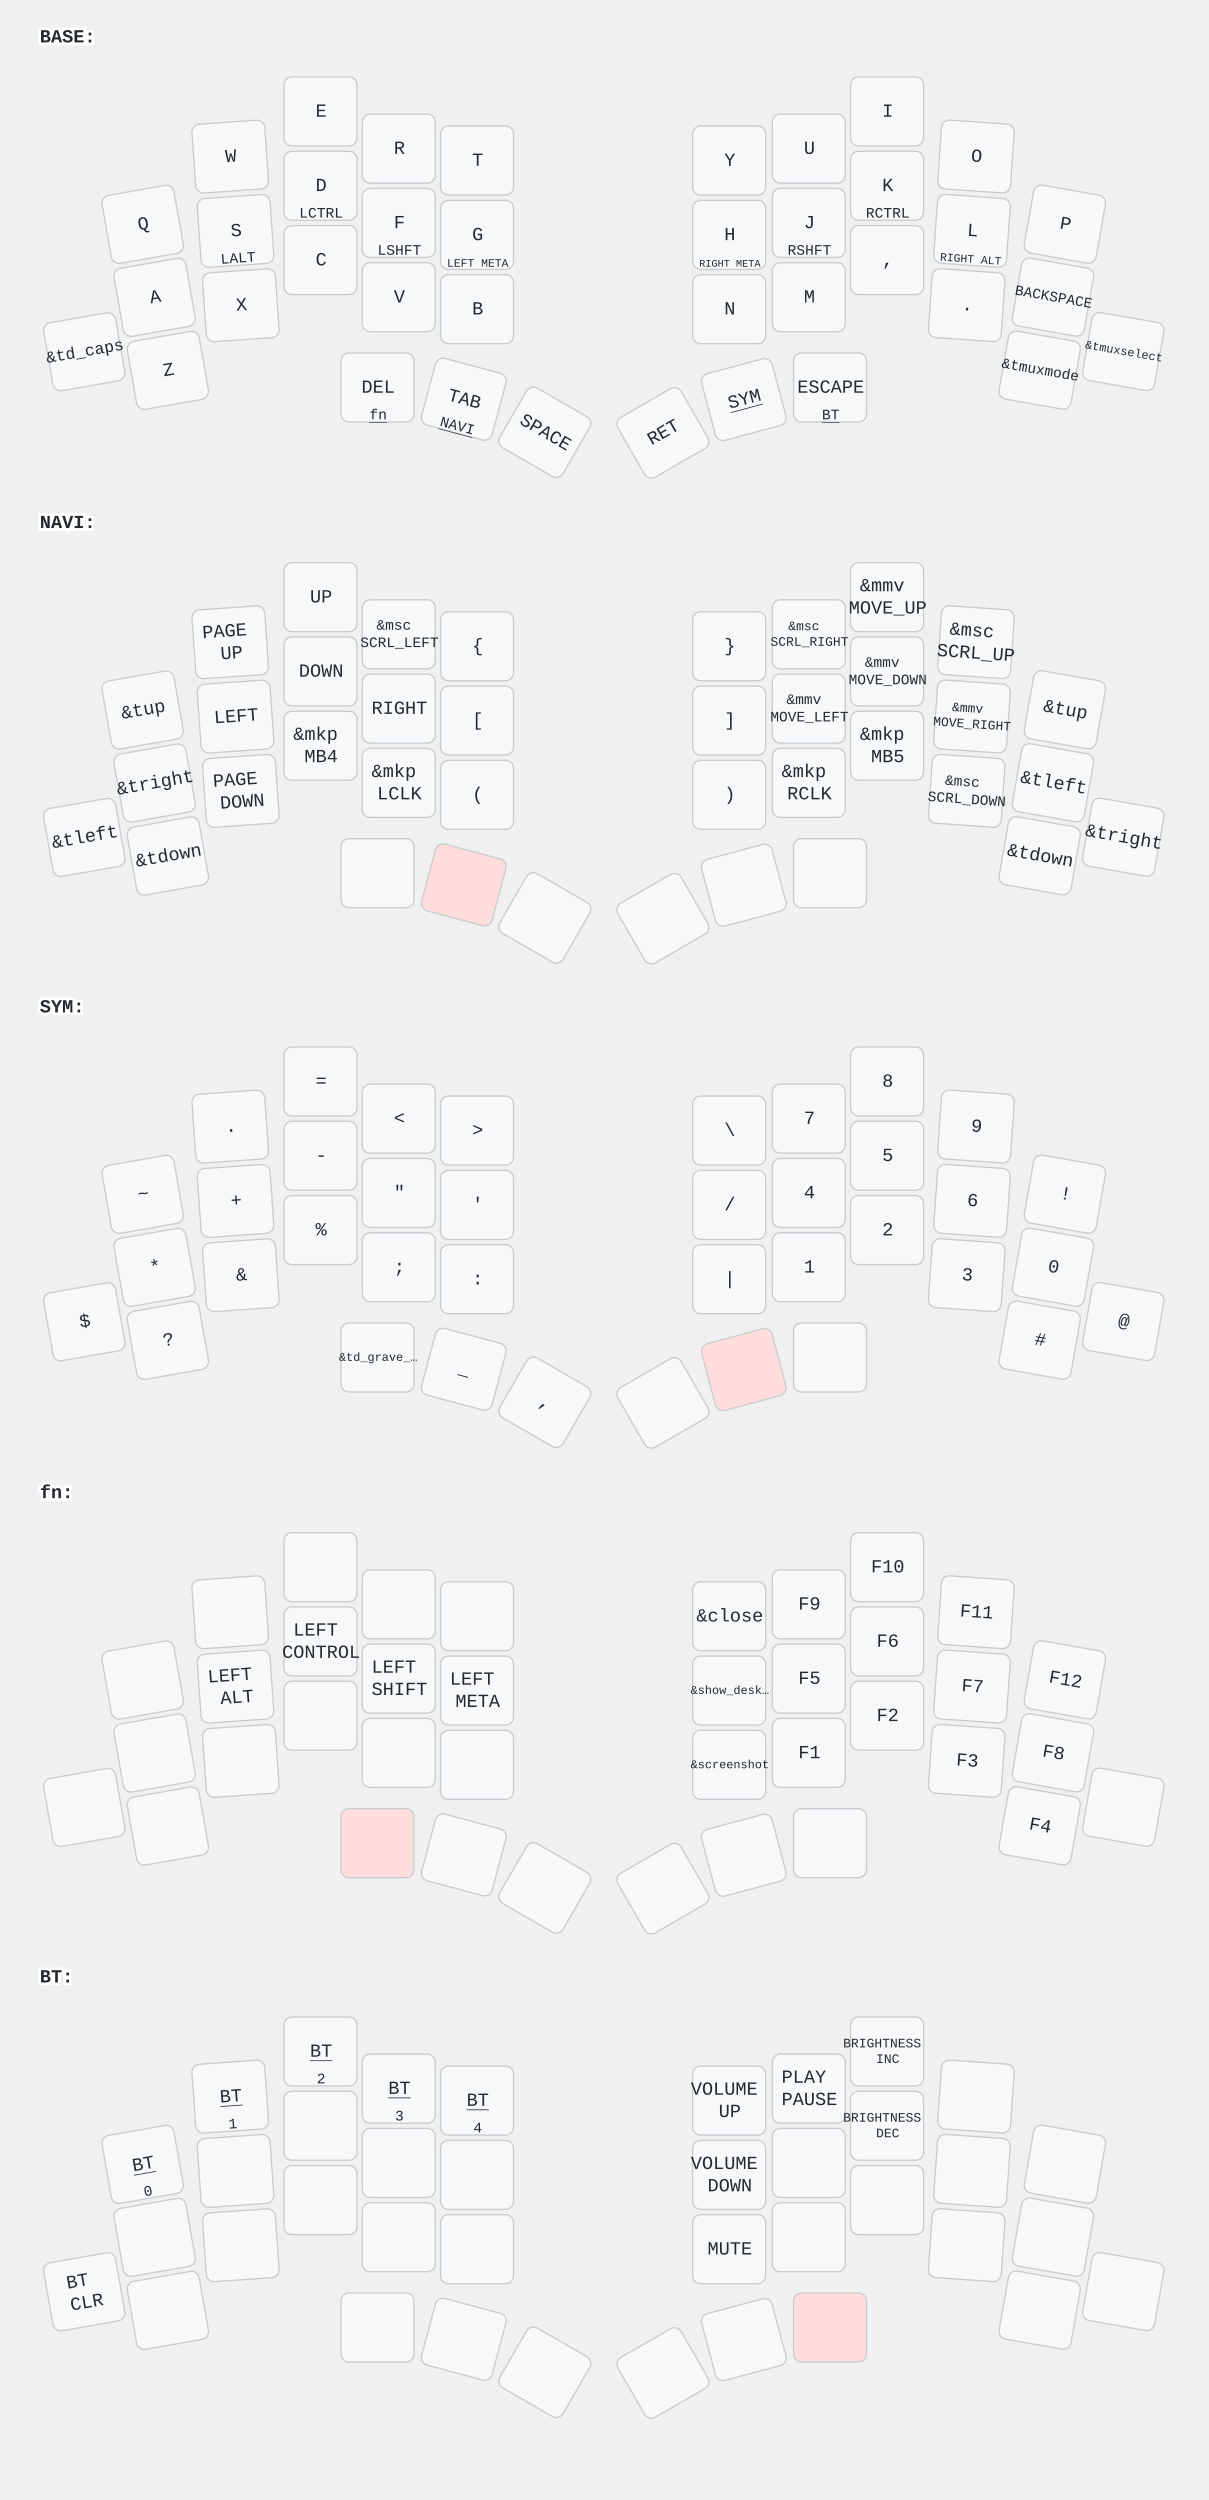
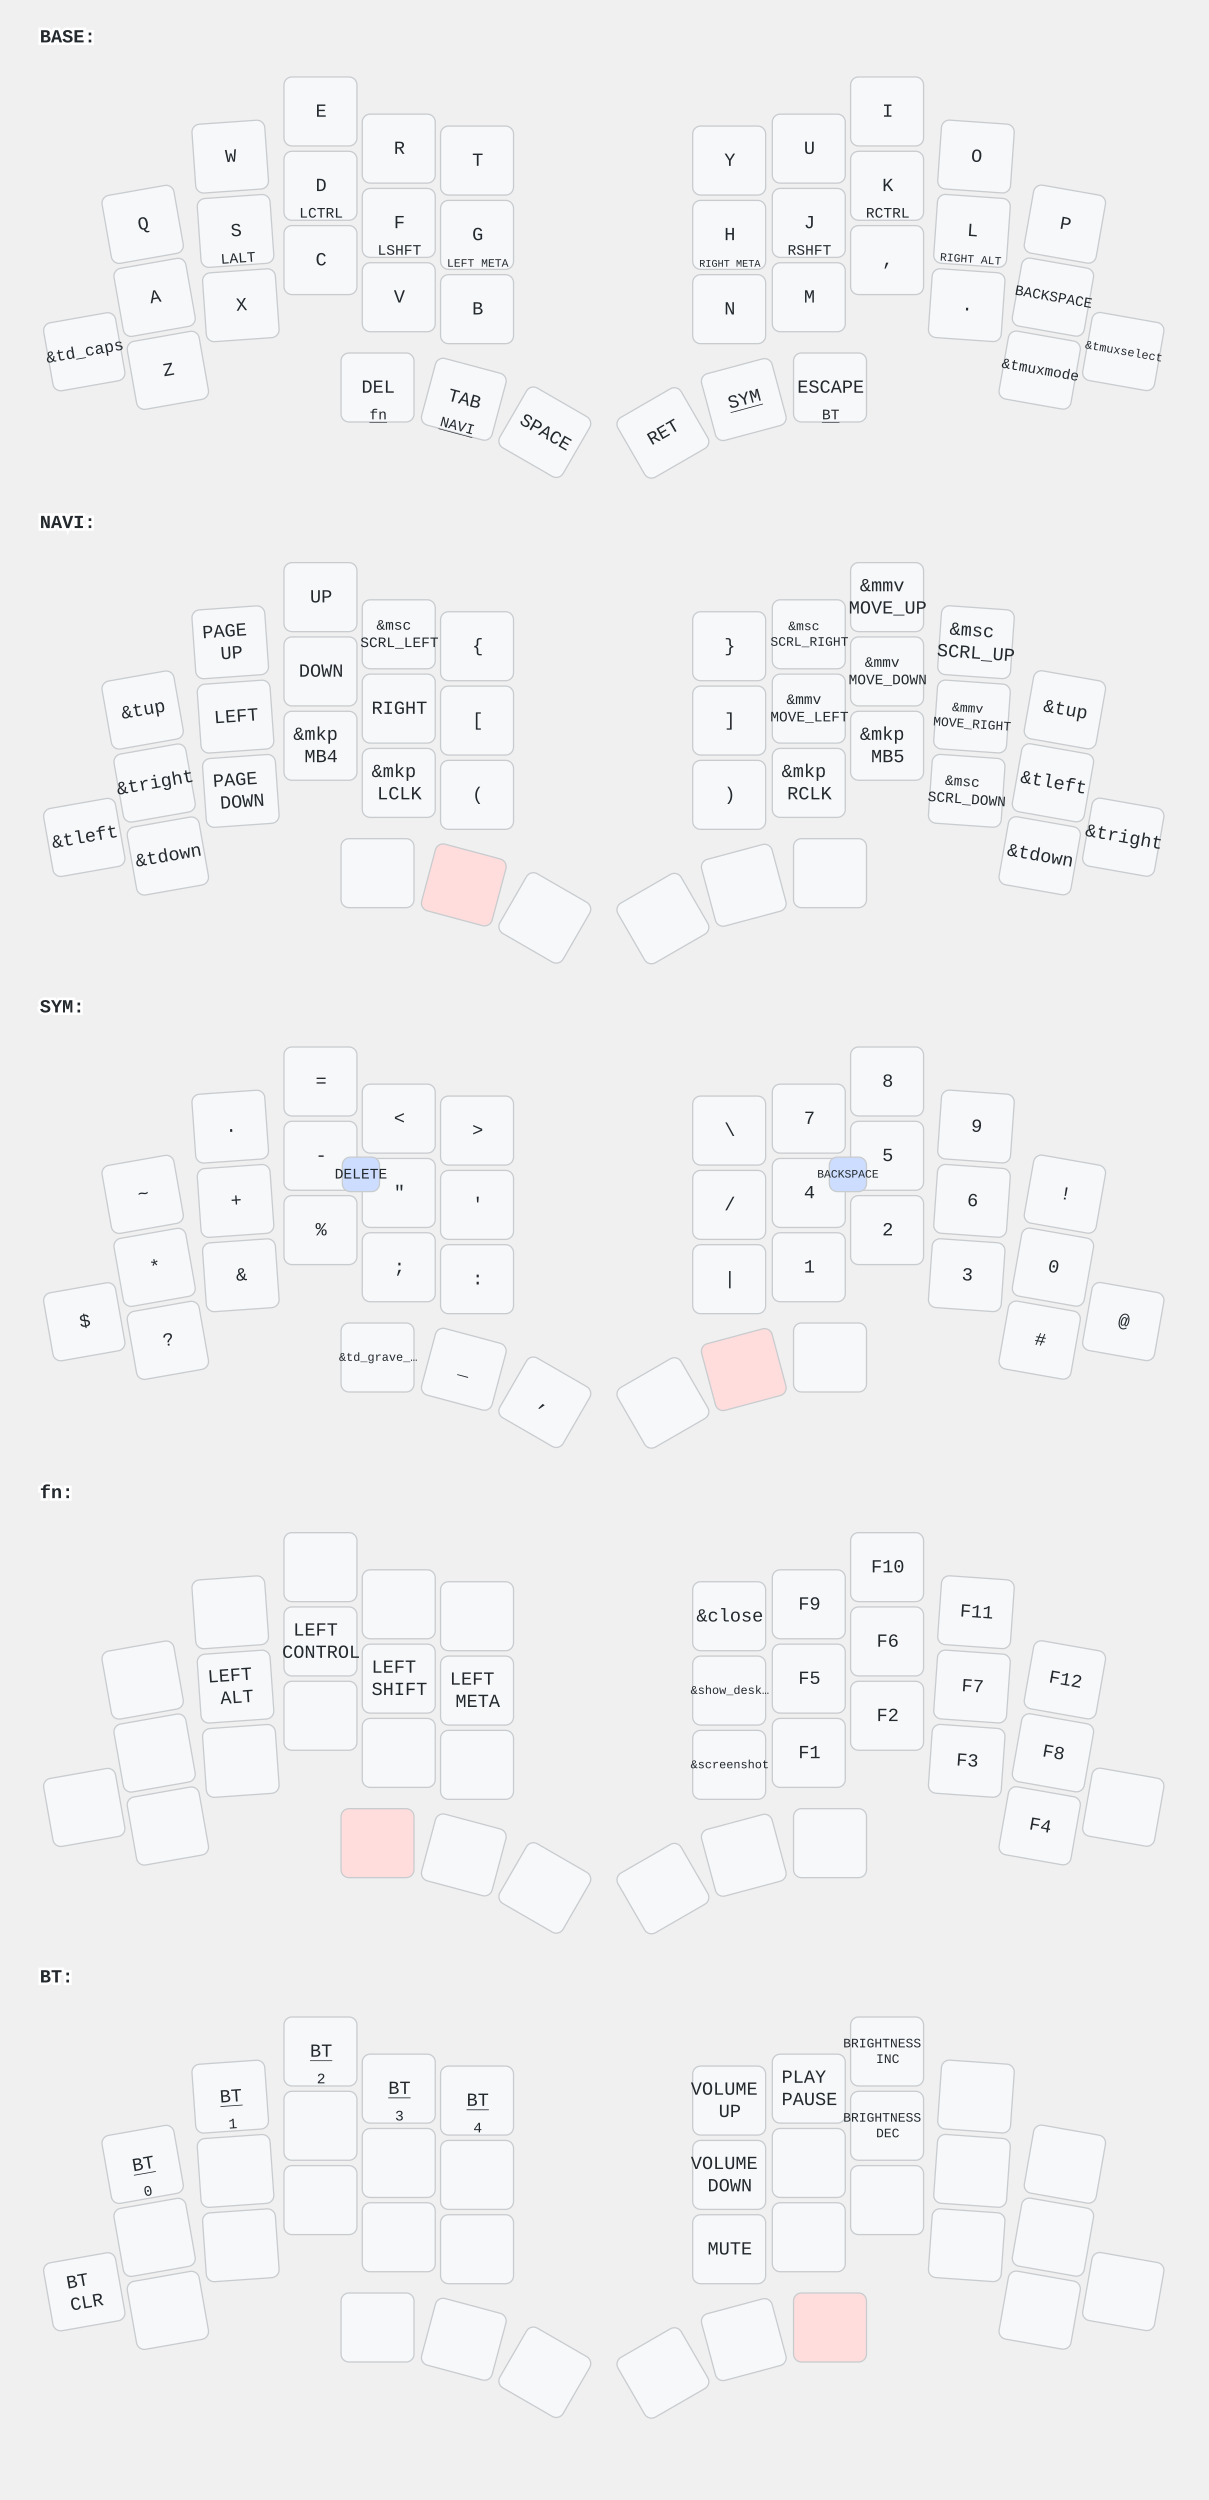
<svg xmlns="http://www.w3.org/2000/svg" width="911" height="1884" viewBox="0 0 911 1884" class="keymap">
  <style>/* inherit to force styles through use tags */
svg path {
    fill: inherit;
}

/* font and background color specifications */
svg.keymap {
    font-family: SFMono-Regular,Consolas,Liberation Mono,Menlo,monospace;
    font-size: 14px;
    font-kerning: normal;
    text-rendering: optimizeLegibility;
    fill: #24292e;
}

/* default key styling */
rect.key {
    fill: #f6f8fa;
}

rect.key, rect.combo {
    stroke: #c9cccf;
    stroke-width: 1;
}

/* default key side styling, only used is draw_key_sides is set */
rect.side {
    filter: brightness(90%);
}

/* color accent for combo boxes */
rect.combo, rect.combo-separate {
    fill: #cdf;
}

/* color accent for held keys */
rect.held, rect.combo.held {
    fill: #fdd;
}

/* color accent for ghost (optional) keys */
rect.ghost, rect.combo.ghost {
    stroke-dasharray: 4, 4;
    stroke-width: 2;
}

text {
    text-anchor: middle;
    dominant-baseline: middle;
}

/* styling for layer labels */
text.label {
    font-weight: bold;
    text-anchor: start;
    stroke: white;
    stroke-width: 4;
    paint-order: stroke;
}

/* styling for optional footer */
text.footer {
    text-anchor: end;
    dominant-baseline: auto;
    stroke: white;
    stroke-width: 4;
    paint-order: stroke;
}

/* styling for combo tap, and key non-tap label text */
text.combo, text.hold, text.shifted, text.left, text.right, text.tl, text.tr, text.bl, text.br {
    font-size: 11px;
}

text.hold, text.bl, text.br {
    text-anchor: middle;
    dominant-baseline: auto;
}

text.shifted, text.tl, text.tr {
    text-anchor: middle;
    dominant-baseline: hanging;
}

text.left, text.tl, text.bl {
    text-anchor: start;
}

text.right, text.tr, text.br {
    text-anchor: end;
}

text.layer-activator {
    text-decoration: underline;
}

/* styling for hold/shifted label text in combo box */
text.combo.hold, text.combo.shifted, text.combo.left, text.combo.right {
    font-size: 8px;
}

/* lighter symbol for transparent keys */
text.trans {
    fill: #7b7e81;
}

/* styling for combo dendrons */
path.combo {
    stroke-width: 1;
    stroke: gray;
    fill: none;
}

/* Start Tabler Icons Cleanup */
/* cannot use height/width with glyphs */
.icon-tabler &gt; path {
    fill: inherit;
    stroke: inherit;
    stroke-width: 2;
}
/* hide tabler's default box */
.icon-tabler &gt; path[stroke="none"][fill="none"] {
    visibility: hidden;
}
/* End Tabler Icons Cleanup */
</style>
  <g transform="translate(30, 0)" class="layer-BASE">
    <text x="0" y="28" class="label" id="BASE">BASE:</text>
    <g transform="translate(0, 56)">
      <g transform="translate(78, 113) rotate(-10.0)" class="key keypos-0">
        <rect rx="6" ry="6" x="-28" y="-26" width="55" height="52" class="key" />
        <text x="0" y="0" class="key tap">Q</text>
      </g>
      <g transform="translate(144, 62) rotate(-4.0)" class="key keypos-1">
        <rect rx="6" ry="6" x="-28" y="-26" width="55" height="52" class="key" />
        <text x="0" y="0" class="key tap">W</text>
      </g>
      <g transform="translate(212, 28)" class="key keypos-2">
        <rect rx="6" ry="6" x="-28" y="-26" width="55" height="52" class="key" />
        <text x="0" y="0" class="key tap">E</text>
      </g>
      <g transform="translate(271, 56)" class="key keypos-3">
        <rect rx="6" ry="6" x="-28" y="-26" width="55" height="52" class="key" />
        <text x="0" y="0" class="key tap">R</text>
      </g>
      <g transform="translate(330, 65)" class="key keypos-4">
        <rect rx="6" ry="6" x="-28" y="-26" width="55" height="52" class="key" />
        <text x="0" y="0" class="key tap">T</text>
      </g>
      <g transform="translate(520, 65)" class="key keypos-5">
        <rect rx="6" ry="6" x="-28" y="-26" width="55" height="52" class="key" />
        <text x="0" y="0" class="key tap">Y</text>
      </g>
      <g transform="translate(580, 56)" class="key keypos-6">
        <rect rx="6" ry="6" x="-28" y="-26" width="55" height="52" class="key" />
        <text x="0" y="0" class="key tap">U</text>
      </g>
      <g transform="translate(639, 28)" class="key keypos-7">
        <rect rx="6" ry="6" x="-28" y="-26" width="55" height="52" class="key" />
        <text x="0" y="0" class="key tap">I</text>
      </g>
      <g transform="translate(706, 62) rotate(4.0)" class="key keypos-8">
        <rect rx="6" ry="6" x="-28" y="-26" width="55" height="52" class="key" />
        <text x="0" y="0" class="key tap">O</text>
      </g>
      <g transform="translate(773, 113) rotate(10.0)" class="key keypos-9">
        <rect rx="6" ry="6" x="-28" y="-26" width="55" height="52" class="key" />
        <text x="0" y="0" class="key tap">P</text>
      </g>
      <g transform="translate(87, 168) rotate(-10.0)" class="key keypos-10">
        <rect rx="6" ry="6" x="-28" y="-26" width="55" height="52" class="key" />
        <text x="0" y="0" class="key tap">A</text>
      </g>
      <g transform="translate(148, 118) rotate(-4.0)" class="key keypos-11">
        <rect rx="6" ry="6" x="-28" y="-26" width="55" height="52" class="key" />
        <text x="0" y="0" class="key tap">S</text>
        <text x="0" y="24" class="key hold">LALT</text>
      </g>
      <g transform="translate(212, 84)" class="key keypos-12">
        <rect rx="6" ry="6" x="-28" y="-26" width="55" height="52" class="key" />
        <text x="0" y="0" class="key tap">D</text>
        <text x="0" y="24" class="key hold">LCTRL</text>
      </g>
      <g transform="translate(271, 112)" class="key keypos-13">
        <rect rx="6" ry="6" x="-28" y="-26" width="55" height="52" class="key" />
        <text x="0" y="0" class="key tap">F</text>
        <text x="0" y="24" class="key hold">LSHFT</text>
      </g>
      <g transform="translate(330, 121)" class="key keypos-14">
        <rect rx="6" ry="6" x="-28" y="-26" width="55" height="52" class="key" />
        <text x="0" y="0" class="key tap">G</text>
        <text x="0" y="24" class="key hold">
          <tspan style="font-size: 78%">LEFT META</tspan>
        </text>
      </g>
      <g transform="translate(520, 121)" class="key keypos-15">
        <rect rx="6" ry="6" x="-28" y="-26" width="55" height="52" class="key" />
        <text x="0" y="0" class="key tap">H</text>
        <text x="0" y="24" class="key hold">
          <tspan style="font-size: 70%">RIGHT META</tspan>
        </text>
      </g>
      <g transform="translate(580, 112)" class="key keypos-16">
        <rect rx="6" ry="6" x="-28" y="-26" width="55" height="52" class="key" />
        <text x="0" y="0" class="key tap">J</text>
        <text x="0" y="24" class="key hold">RSHFT</text>
      </g>
      <g transform="translate(639, 84)" class="key keypos-17">
        <rect rx="6" ry="6" x="-28" y="-26" width="55" height="52" class="key" />
        <text x="0" y="0" class="key tap">K</text>
        <text x="0" y="24" class="key hold">RCTRL</text>
      </g>
      <g transform="translate(703, 118) rotate(4.0)" class="key keypos-18">
        <rect rx="6" ry="6" x="-28" y="-26" width="55" height="52" class="key" />
        <text x="0" y="0" class="key tap">L</text>
        <text x="0" y="24" class="key hold">
          <tspan style="font-size: 78%">RIGHT ALT</tspan>
        </text>
      </g>
      <g transform="translate(764, 168) rotate(10.0)" class="key keypos-19">
        <rect rx="6" ry="6" x="-28" y="-26" width="55" height="52" class="key" />
        <text x="0" y="0" class="key tap">
          <tspan style="font-size: 78%">BACKSPACE</tspan>
        </text>
      </g>
      <g transform="translate(34, 209) rotate(-10.0)" class="key keypos-20">
        <rect rx="6" ry="6" x="-28" y="-26" width="55" height="52" class="key" />
        <text x="0" y="0" class="key tap">
          <tspan style="font-size: 88%">&amp;td_caps</tspan>
        </text>
      </g>
      <g transform="translate(97, 223) rotate(-10.0)" class="key keypos-21">
        <rect rx="6" ry="6" x="-28" y="-26" width="55" height="52" class="key" />
        <text x="0" y="0" class="key tap">Z</text>
      </g>
      <g transform="translate(152, 174) rotate(-4.0)" class="key keypos-22">
        <rect rx="6" ry="6" x="-28" y="-26" width="55" height="52" class="key" />
        <text x="0" y="0" class="key tap">X</text>
      </g>
      <g transform="translate(212, 140)" class="key keypos-23">
        <rect rx="6" ry="6" x="-28" y="-26" width="55" height="52" class="key" />
        <text x="0" y="0" class="key tap">C</text>
      </g>
      <g transform="translate(271, 168)" class="key keypos-24">
        <rect rx="6" ry="6" x="-28" y="-26" width="55" height="52" class="key" />
        <text x="0" y="0" class="key tap">V</text>
      </g>
      <g transform="translate(330, 177)" class="key keypos-25">
        <rect rx="6" ry="6" x="-28" y="-26" width="55" height="52" class="key" />
        <text x="0" y="0" class="key tap">B</text>
      </g>
      <g transform="translate(520, 177)" class="key keypos-26">
        <rect rx="6" ry="6" x="-28" y="-26" width="55" height="52" class="key" />
        <text x="0" y="0" class="key tap">N</text>
      </g>
      <g transform="translate(580, 168)" class="key keypos-27">
        <rect rx="6" ry="6" x="-28" y="-26" width="55" height="52" class="key" />
        <text x="0" y="0" class="key tap">M</text>
      </g>
      <g transform="translate(639, 140)" class="key keypos-28">
        <rect rx="6" ry="6" x="-28" y="-26" width="55" height="52" class="key" />
        <text x="0" y="0" class="key tap">,</text>
      </g>
      <g transform="translate(699, 174) rotate(4.0)" class="key keypos-29">
        <rect rx="6" ry="6" x="-28" y="-26" width="55" height="52" class="key" />
        <text x="0" y="0" class="key tap">.</text>
      </g>
      <g transform="translate(754, 223) rotate(10.0)" class="key keypos-30">
        <rect rx="6" ry="6" x="-28" y="-26" width="55" height="52" class="key" />
        <text x="0" y="0" class="key tap">
          <tspan style="font-size: 78%">&amp;tmuxmode</tspan>
        </text>
      </g>
      <g transform="translate(817, 209) rotate(10.0)" class="key keypos-31">
        <rect rx="6" ry="6" x="-28" y="-26" width="55" height="52" class="key" />
        <text x="0" y="0" class="key tap">
          <tspan style="font-size: 64%">&amp;tmuxselect</tspan>
        </text>
      </g>
      <g transform="translate(255, 236)" class="key keypos-32">
        <rect rx="6" ry="6" x="-28" y="-26" width="55" height="52" class="key" />
        <text x="0" y="0" class="key tap">DEL</text>
        <a href="#fn">
          <text x="0" y="24" class="key hold layer-activator">fn</text>
        </a>
      </g>
      <g transform="translate(320, 245) rotate(15.0)" class="key keypos-33">
        <rect rx="6" ry="6" x="-28" y="-26" width="55" height="52" class="key" />
        <text x="0" y="0" class="key tap">TAB</text>
        <a href="#NAVI">
          <text x="0" y="24" class="key hold layer-activator">NAVI</text>
        </a>
      </g>
      <g transform="translate(381, 270) rotate(30.0)" class="key keypos-34">
        <rect rx="6" ry="6" x="-28" y="-26" width="55" height="52" class="key" />
        <text x="0" y="0" class="key tap">SPACE</text>
      </g>
      <g transform="translate(470, 270) rotate(-30.0)" class="key keypos-35">
        <rect rx="6" ry="6" x="-28" y="-26" width="55" height="52" class="key" />
        <text x="0" y="0" class="key tap">RET</text>
      </g>
      <g transform="translate(531, 245) rotate(-15.0)" class="key keypos-36">
        <rect rx="6" ry="6" x="-28" y="-26" width="55" height="52" class="key" />
        <a href="#SYM">
          <text x="0" y="0" class="key tap layer-activator">SYM</text>
        </a>
      </g>
      <g transform="translate(596, 236)" class="key keypos-37">
        <rect rx="6" ry="6" x="-28" y="-26" width="55" height="52" class="key" />
        <text x="0" y="0" class="key tap">ESCAPE</text>
        <a href="#BT">
          <text x="0" y="24" class="key hold layer-activator">BT</text>
        </a>
      </g>
    </g>
  </g>
  <g transform="translate(30, 366)" class="layer-NAVI">
    <text x="0" y="28" class="label" id="NAVI">NAVI:</text>
    <g transform="translate(0, 56)">
      <g transform="translate(78, 113) rotate(-10.0)" class="key keypos-0">
        <rect rx="6" ry="6" x="-28" y="-26" width="55" height="52" class="key" />
        <text x="0" y="0" class="key tap">&amp;tup</text>
      </g>
      <g transform="translate(144, 62) rotate(-4.0)" class="key keypos-1">
        <rect rx="6" ry="6" x="-28" y="-26" width="55" height="52" class="key" />
        <text x="0" y="0" class="key tap">
          <tspan x="0" dy="-0.6em">PAGE</tspan>
          <tspan x="0" dy="1.2em">UP</tspan>
        </text>
      </g>
      <g transform="translate(212, 28)" class="key keypos-2">
        <rect rx="6" ry="6" x="-28" y="-26" width="55" height="52" class="key" />
        <text x="0" y="0" class="key tap">UP</text>
      </g>
      <g transform="translate(271, 56)" class="key keypos-3">
        <rect rx="6" ry="6" x="-28" y="-26" width="55" height="52" class="key" />
        <text x="0" y="0" class="key tap">
          <tspan x="0" dy="-0.6em" style="font-size: 78%">&amp;msc</tspan>
          <tspan x="0" dy="1.2em" style="font-size: 78%">SCRL_LEFT</tspan>
        </text>
      </g>
      <g transform="translate(330, 65)" class="key keypos-4">
        <rect rx="6" ry="6" x="-28" y="-26" width="55" height="52" class="key" />
        <text x="0" y="0" class="key tap">{</text>
      </g>
      <g transform="translate(520, 65)" class="key keypos-5">
        <rect rx="6" ry="6" x="-28" y="-26" width="55" height="52" class="key" />
        <text x="0" y="0" class="key tap">}</text>
      </g>
      <g transform="translate(580, 56)" class="key keypos-6">
        <rect rx="6" ry="6" x="-28" y="-26" width="55" height="52" class="key" />
        <text x="0" y="0" class="key tap">
          <tspan x="0" dy="-0.6em" style="font-size: 70%">&amp;msc</tspan>
          <tspan x="0" dy="1.2em" style="font-size: 70%">SCRL_RIGHT</tspan>
        </text>
      </g>
      <g transform="translate(639, 28)" class="key keypos-7">
        <rect rx="6" ry="6" x="-28" y="-26" width="55" height="52" class="key" />
        <text x="0" y="0" class="key tap">
          <tspan x="0" dy="-0.6em">&amp;mmv</tspan>
          <tspan x="0" dy="1.2em">MOVE_UP</tspan>
        </text>
      </g>
      <g transform="translate(706, 62) rotate(4.0)" class="key keypos-8">
        <rect rx="6" ry="6" x="-28" y="-26" width="55" height="52" class="key" />
        <text x="0" y="0" class="key tap">
          <tspan x="0" dy="-0.6em">&amp;msc</tspan>
          <tspan x="0" dy="1.2em">SCRL_UP</tspan>
        </text>
      </g>
      <g transform="translate(773, 113) rotate(10.0)" class="key keypos-9">
        <rect rx="6" ry="6" x="-28" y="-26" width="55" height="52" class="key" />
        <text x="0" y="0" class="key tap">&amp;tup</text>
      </g>
      <g transform="translate(87, 168) rotate(-10.0)" class="key keypos-10">
        <rect rx="6" ry="6" x="-28" y="-26" width="55" height="52" class="key" />
        <text x="0" y="0" class="key tap">&amp;tright</text>
      </g>
      <g transform="translate(148, 118) rotate(-4.0)" class="key keypos-11">
        <rect rx="6" ry="6" x="-28" y="-26" width="55" height="52" class="key" />
        <text x="0" y="0" class="key tap">LEFT</text>
      </g>
      <g transform="translate(212, 84)" class="key keypos-12">
        <rect rx="6" ry="6" x="-28" y="-26" width="55" height="52" class="key" />
        <text x="0" y="0" class="key tap">DOWN</text>
      </g>
      <g transform="translate(271, 112)" class="key keypos-13">
        <rect rx="6" ry="6" x="-28" y="-26" width="55" height="52" class="key" />
        <text x="0" y="0" class="key tap">RIGHT</text>
      </g>
      <g transform="translate(330, 121)" class="key keypos-14">
        <rect rx="6" ry="6" x="-28" y="-26" width="55" height="52" class="key" />
        <text x="0" y="0" class="key tap">[</text>
      </g>
      <g transform="translate(520, 121)" class="key keypos-15">
        <rect rx="6" ry="6" x="-28" y="-26" width="55" height="52" class="key" />
        <text x="0" y="0" class="key tap">]</text>
      </g>
      <g transform="translate(580, 112)" class="key keypos-16">
        <rect rx="6" ry="6" x="-28" y="-26" width="55" height="52" class="key" />
        <text x="0" y="0" class="key tap">
          <tspan x="0" dy="-0.6em" style="font-size: 78%">&amp;mmv</tspan>
          <tspan x="0" dy="1.2em" style="font-size: 78%">MOVE_LEFT</tspan>
        </text>
      </g>
      <g transform="translate(639, 84)" class="key keypos-17">
        <rect rx="6" ry="6" x="-28" y="-26" width="55" height="52" class="key" />
        <text x="0" y="0" class="key tap">
          <tspan x="0" dy="-0.6em" style="font-size: 78%">&amp;mmv</tspan>
          <tspan x="0" dy="1.2em" style="font-size: 78%">MOVE_DOWN</tspan>
        </text>
      </g>
      <g transform="translate(703, 118) rotate(4.0)" class="key keypos-18">
        <rect rx="6" ry="6" x="-28" y="-26" width="55" height="52" class="key" />
        <text x="0" y="0" class="key tap">
          <tspan x="0" dy="-0.6em" style="font-size: 70%">&amp;mmv</tspan>
          <tspan x="0" dy="1.2em" style="font-size: 70%">MOVE_RIGHT</tspan>
        </text>
      </g>
      <g transform="translate(764, 168) rotate(10.0)" class="key keypos-19">
        <rect rx="6" ry="6" x="-28" y="-26" width="55" height="52" class="key" />
        <text x="0" y="0" class="key tap">&amp;tleft</text>
      </g>
      <g transform="translate(34, 209) rotate(-10.0)" class="key keypos-20">
        <rect rx="6" ry="6" x="-28" y="-26" width="55" height="52" class="key" />
        <text x="0" y="0" class="key tap">&amp;tleft</text>
      </g>
      <g transform="translate(97, 223) rotate(-10.0)" class="key keypos-21">
        <rect rx="6" ry="6" x="-28" y="-26" width="55" height="52" class="key" />
        <text x="0" y="0" class="key tap">&amp;tdown</text>
      </g>
      <g transform="translate(152, 174) rotate(-4.0)" class="key keypos-22">
        <rect rx="6" ry="6" x="-28" y="-26" width="55" height="52" class="key" />
        <text x="0" y="0" class="key tap">
          <tspan x="0" dy="-0.6em">PAGE</tspan>
          <tspan x="0" dy="1.2em">DOWN</tspan>
        </text>
      </g>
      <g transform="translate(212, 140)" class="key keypos-23">
        <rect rx="6" ry="6" x="-28" y="-26" width="55" height="52" class="key" />
        <text x="0" y="0" class="key tap">
          <tspan x="0" dy="-0.6em">&amp;mkp</tspan>
          <tspan x="0" dy="1.2em">MB4</tspan>
        </text>
      </g>
      <g transform="translate(271, 168)" class="key keypos-24">
        <rect rx="6" ry="6" x="-28" y="-26" width="55" height="52" class="key" />
        <text x="0" y="0" class="key tap">
          <tspan x="0" dy="-0.6em">&amp;mkp</tspan>
          <tspan x="0" dy="1.2em">LCLK</tspan>
        </text>
      </g>
      <g transform="translate(330, 177)" class="key keypos-25">
        <rect rx="6" ry="6" x="-28" y="-26" width="55" height="52" class="key" />
        <text x="0" y="0" class="key tap">(</text>
      </g>
      <g transform="translate(520, 177)" class="key keypos-26">
        <rect rx="6" ry="6" x="-28" y="-26" width="55" height="52" class="key" />
        <text x="0" y="0" class="key tap">)</text>
      </g>
      <g transform="translate(580, 168)" class="key keypos-27">
        <rect rx="6" ry="6" x="-28" y="-26" width="55" height="52" class="key" />
        <text x="0" y="0" class="key tap">
          <tspan x="0" dy="-0.6em">&amp;mkp</tspan>
          <tspan x="0" dy="1.2em">RCLK</tspan>
        </text>
      </g>
      <g transform="translate(639, 140)" class="key keypos-28">
        <rect rx="6" ry="6" x="-28" y="-26" width="55" height="52" class="key" />
        <text x="0" y="0" class="key tap">
          <tspan x="0" dy="-0.6em">&amp;mkp</tspan>
          <tspan x="0" dy="1.2em">MB5</tspan>
        </text>
      </g>
      <g transform="translate(699, 174) rotate(4.0)" class="key keypos-29">
        <rect rx="6" ry="6" x="-28" y="-26" width="55" height="52" class="key" />
        <text x="0" y="0" class="key tap">
          <tspan x="0" dy="-0.6em" style="font-size: 78%">&amp;msc</tspan>
          <tspan x="0" dy="1.2em" style="font-size: 78%">SCRL_DOWN</tspan>
        </text>
      </g>
      <g transform="translate(754, 223) rotate(10.0)" class="key keypos-30">
        <rect rx="6" ry="6" x="-28" y="-26" width="55" height="52" class="key" />
        <text x="0" y="0" class="key tap">&amp;tdown</text>
      </g>
      <g transform="translate(817, 209) rotate(10.0)" class="key keypos-31">
        <rect rx="6" ry="6" x="-28" y="-26" width="55" height="52" class="key" />
        <text x="0" y="0" class="key tap">&amp;tright</text>
      </g>
      <g transform="translate(255, 236)" class="key keypos-32">
        <rect rx="6" ry="6" x="-28" y="-26" width="55" height="52" class="key" />
      </g>
      <g transform="translate(320, 245) rotate(15.0)" class="key held keypos-33">
        <rect rx="6" ry="6" x="-28" y="-26" width="55" height="52" class="key held" />
      </g>
      <g transform="translate(381, 270) rotate(30.0)" class="key keypos-34">
        <rect rx="6" ry="6" x="-28" y="-26" width="55" height="52" class="key" />
      </g>
      <g transform="translate(470, 270) rotate(-30.0)" class="key keypos-35">
        <rect rx="6" ry="6" x="-28" y="-26" width="55" height="52" class="key" />
      </g>
      <g transform="translate(531, 245) rotate(-15.0)" class="key keypos-36">
        <rect rx="6" ry="6" x="-28" y="-26" width="55" height="52" class="key" />
      </g>
      <g transform="translate(596, 236)" class="key keypos-37">
        <rect rx="6" ry="6" x="-28" y="-26" width="55" height="52" class="key" />
      </g>
    </g>
  </g>
  <g transform="translate(30, 731)" class="layer-SYM">
    <text x="0" y="28" class="label" id="SYM">SYM:</text>
    <g transform="translate(0, 56)">
      <g transform="translate(78, 113) rotate(-10.0)" class="key keypos-0">
        <rect rx="6" ry="6" x="-28" y="-26" width="55" height="52" class="key" />
        <text x="0" y="0" class="key tap">~</text>
      </g>
      <g transform="translate(144, 62) rotate(-4.0)" class="key keypos-1">
        <rect rx="6" ry="6" x="-28" y="-26" width="55" height="52" class="key" />
        <text x="0" y="0" class="key tap">.</text>
      </g>
      <g transform="translate(212, 28)" class="key keypos-2">
        <rect rx="6" ry="6" x="-28" y="-26" width="55" height="52" class="key" />
        <text x="0" y="0" class="key tap">=</text>
      </g>
      <g transform="translate(271, 56)" class="key keypos-3">
        <rect rx="6" ry="6" x="-28" y="-26" width="55" height="52" class="key" />
        <text x="0" y="0" class="key tap">&lt;</text>
      </g>
      <g transform="translate(330, 65)" class="key keypos-4">
        <rect rx="6" ry="6" x="-28" y="-26" width="55" height="52" class="key" />
        <text x="0" y="0" class="key tap">&gt;</text>
      </g>
      <g transform="translate(520, 65)" class="key keypos-5">
        <rect rx="6" ry="6" x="-28" y="-26" width="55" height="52" class="key" />
        <text x="0" y="0" class="key tap">\</text>
      </g>
      <g transform="translate(580, 56)" class="key keypos-6">
        <rect rx="6" ry="6" x="-28" y="-26" width="55" height="52" class="key" />
        <text x="0" y="0" class="key tap">7</text>
      </g>
      <g transform="translate(639, 28)" class="key keypos-7">
        <rect rx="6" ry="6" x="-28" y="-26" width="55" height="52" class="key" />
        <text x="0" y="0" class="key tap">8</text>
      </g>
      <g transform="translate(706, 62) rotate(4.0)" class="key keypos-8">
        <rect rx="6" ry="6" x="-28" y="-26" width="55" height="52" class="key" />
        <text x="0" y="0" class="key tap">9</text>
      </g>
      <g transform="translate(773, 113) rotate(10.0)" class="key keypos-9">
        <rect rx="6" ry="6" x="-28" y="-26" width="55" height="52" class="key" />
        <text x="0" y="0" class="key tap">!</text>
      </g>
      <g transform="translate(87, 168) rotate(-10.0)" class="key keypos-10">
        <rect rx="6" ry="6" x="-28" y="-26" width="55" height="52" class="key" />
        <text x="0" y="0" class="key tap">*</text>
      </g>
      <g transform="translate(148, 118) rotate(-4.0)" class="key keypos-11">
        <rect rx="6" ry="6" x="-28" y="-26" width="55" height="52" class="key" />
        <text x="0" y="0" class="key tap">+</text>
      </g>
      <g transform="translate(212, 84)" class="key keypos-12">
        <rect rx="6" ry="6" x="-28" y="-26" width="55" height="52" class="key" />
        <text x="0" y="0" class="key tap">-</text>
      </g>
      <g transform="translate(271, 112)" class="key keypos-13">
        <rect rx="6" ry="6" x="-28" y="-26" width="55" height="52" class="key" />
        <text x="0" y="0" class="key tap">"</text>
      </g>
      <g transform="translate(330, 121)" class="key keypos-14">
        <rect rx="6" ry="6" x="-28" y="-26" width="55" height="52" class="key" />
        <text x="0" y="0" class="key tap">'</text>
      </g>
      <g transform="translate(520, 121)" class="key keypos-15">
        <rect rx="6" ry="6" x="-28" y="-26" width="55" height="52" class="key" />
        <text x="0" y="0" class="key tap">/</text>
      </g>
      <g transform="translate(580, 112)" class="key keypos-16">
        <rect rx="6" ry="6" x="-28" y="-26" width="55" height="52" class="key" />
        <text x="0" y="0" class="key tap">4</text>
      </g>
      <g transform="translate(639, 84)" class="key keypos-17">
        <rect rx="6" ry="6" x="-28" y="-26" width="55" height="52" class="key" />
        <text x="0" y="0" class="key tap">5</text>
      </g>
      <g transform="translate(703, 118) rotate(4.0)" class="key keypos-18">
        <rect rx="6" ry="6" x="-28" y="-26" width="55" height="52" class="key" />
        <text x="0" y="0" class="key tap">6</text>
      </g>
      <g transform="translate(764, 168) rotate(10.0)" class="key keypos-19">
        <rect rx="6" ry="6" x="-28" y="-26" width="55" height="52" class="key" />
        <text x="0" y="0" class="key tap">0</text>
      </g>
      <g transform="translate(34, 209) rotate(-10.0)" class="key keypos-20">
        <rect rx="6" ry="6" x="-28" y="-26" width="55" height="52" class="key" />
        <text x="0" y="0" class="key tap">$</text>
      </g>
      <g transform="translate(97, 223) rotate(-10.0)" class="key keypos-21">
        <rect rx="6" ry="6" x="-28" y="-26" width="55" height="52" class="key" />
        <text x="0" y="0" class="key tap">?</text>
      </g>
      <g transform="translate(152, 174) rotate(-4.0)" class="key keypos-22">
        <rect rx="6" ry="6" x="-28" y="-26" width="55" height="52" class="key" />
        <text x="0" y="0" class="key tap">&amp;</text>
      </g>
      <g transform="translate(212, 140)" class="key keypos-23">
        <rect rx="6" ry="6" x="-28" y="-26" width="55" height="52" class="key" />
        <text x="0" y="0" class="key tap">%</text>
      </g>
      <g transform="translate(271, 168)" class="key keypos-24">
        <rect rx="6" ry="6" x="-28" y="-26" width="55" height="52" class="key" />
        <text x="0" y="0" class="key tap">;</text>
      </g>
      <g transform="translate(330, 177)" class="key keypos-25">
        <rect rx="6" ry="6" x="-28" y="-26" width="55" height="52" class="key" />
        <text x="0" y="0" class="key tap">:</text>
      </g>
      <g transform="translate(520, 177)" class="key keypos-26">
        <rect rx="6" ry="6" x="-28" y="-26" width="55" height="52" class="key" />
        <text x="0" y="0" class="key tap">|</text>
      </g>
      <g transform="translate(580, 168)" class="key keypos-27">
        <rect rx="6" ry="6" x="-28" y="-26" width="55" height="52" class="key" />
        <text x="0" y="0" class="key tap">1</text>
      </g>
      <g transform="translate(639, 140)" class="key keypos-28">
        <rect rx="6" ry="6" x="-28" y="-26" width="55" height="52" class="key" />
        <text x="0" y="0" class="key tap">2</text>
      </g>
      <g transform="translate(699, 174) rotate(4.0)" class="key keypos-29">
        <rect rx="6" ry="6" x="-28" y="-26" width="55" height="52" class="key" />
        <text x="0" y="0" class="key tap">3</text>
      </g>
      <g transform="translate(754, 223) rotate(10.0)" class="key keypos-30">
        <rect rx="6" ry="6" x="-28" y="-26" width="55" height="52" class="key" />
        <text x="0" y="0" class="key tap">#</text>
      </g>
      <g transform="translate(817, 209) rotate(10.0)" class="key keypos-31">
        <rect rx="6" ry="6" x="-28" y="-26" width="55" height="52" class="key" />
        <text x="0" y="0" class="key tap">@</text>
      </g>
      <g transform="translate(255, 236)" class="key keypos-32">
        <rect rx="6" ry="6" x="-28" y="-26" width="55" height="52" class="key" />
        <text x="0" y="0" class="key tap">
          <tspan style="font-size: 64%">&amp;td_grave_…</tspan>
        </text>
      </g>
      <g transform="translate(320, 245) rotate(15.0)" class="key keypos-33">
        <rect rx="6" ry="6" x="-28" y="-26" width="55" height="52" class="key" />
        <text x="0" y="0" class="key tap">_</text>
      </g>
      <g transform="translate(381, 270) rotate(30.0)" class="key keypos-34">
        <rect rx="6" ry="6" x="-28" y="-26" width="55" height="52" class="key" />
        <text x="0" y="0" class="key tap">,</text>
      </g>
      <g transform="translate(470, 270) rotate(-30.0)" class="key keypos-35">
        <rect rx="6" ry="6" x="-28" y="-26" width="55" height="52" class="key" />
      </g>
      <g transform="translate(531, 245) rotate(-15.0)" class="key held keypos-36">
        <rect rx="6" ry="6" x="-28" y="-26" width="55" height="52" class="key held" />
      </g>
      <g transform="translate(596, 236)" class="key keypos-37">
        <rect rx="6" ry="6" x="-28" y="-26" width="55" height="52" class="key" />
      </g>
+       <g class="combo combopos-0">
+         <rect rx="6" ry="6" x="228" y="85" width="28" height="26" class="combo" />
+         <text x="242" y="98" class="combo tap">DELETE</text>
+       </g>
+       <g class="combo combopos-1">
+         <rect rx="6" ry="6" x="595" y="85" width="28" height="26" class="combo" />
+         <text x="609" y="98" class="combo tap">
+           <tspan style="font-size: 78%">BACKSPACE</tspan>
+         </text>
+       </g>
    </g>
  </g>
  <g transform="translate(30, 1097)" class="layer-fn">
    <text x="0" y="28" class="label" id="fn">fn:</text>
    <g transform="translate(0, 56)">
      <g transform="translate(78, 113) rotate(-10.0)" class="key keypos-0">
        <rect rx="6" ry="6" x="-28" y="-26" width="55" height="52" class="key" />
      </g>
      <g transform="translate(144, 62) rotate(-4.0)" class="key keypos-1">
        <rect rx="6" ry="6" x="-28" y="-26" width="55" height="52" class="key" />
      </g>
      <g transform="translate(212, 28)" class="key keypos-2">
        <rect rx="6" ry="6" x="-28" y="-26" width="55" height="52" class="key" />
      </g>
      <g transform="translate(271, 56)" class="key keypos-3">
        <rect rx="6" ry="6" x="-28" y="-26" width="55" height="52" class="key" />
      </g>
      <g transform="translate(330, 65)" class="key keypos-4">
        <rect rx="6" ry="6" x="-28" y="-26" width="55" height="52" class="key" />
      </g>
      <g transform="translate(520, 65)" class="key keypos-5">
        <rect rx="6" ry="6" x="-28" y="-26" width="55" height="52" class="key" />
        <text x="0" y="0" class="key tap">&amp;close</text>
      </g>
      <g transform="translate(580, 56)" class="key keypos-6">
        <rect rx="6" ry="6" x="-28" y="-26" width="55" height="52" class="key" />
        <text x="0" y="0" class="key tap">F9</text>
      </g>
      <g transform="translate(639, 28)" class="key keypos-7">
        <rect rx="6" ry="6" x="-28" y="-26" width="55" height="52" class="key" />
        <text x="0" y="0" class="key tap">F10</text>
      </g>
      <g transform="translate(706, 62) rotate(4.0)" class="key keypos-8">
        <rect rx="6" ry="6" x="-28" y="-26" width="55" height="52" class="key" />
        <text x="0" y="0" class="key tap">F11</text>
      </g>
      <g transform="translate(773, 113) rotate(10.0)" class="key keypos-9">
        <rect rx="6" ry="6" x="-28" y="-26" width="55" height="52" class="key" />
        <text x="0" y="0" class="key tap">F12</text>
      </g>
      <g transform="translate(87, 168) rotate(-10.0)" class="key keypos-10">
        <rect rx="6" ry="6" x="-28" y="-26" width="55" height="52" class="key" />
      </g>
      <g transform="translate(148, 118) rotate(-4.0)" class="key keypos-11">
        <rect rx="6" ry="6" x="-28" y="-26" width="55" height="52" class="key" />
        <text x="0" y="0" class="key tap">
          <tspan x="0" dy="-0.6em">LEFT</tspan>
          <tspan x="0" dy="1.2em">ALT</tspan>
        </text>
      </g>
      <g transform="translate(212, 84)" class="key keypos-12">
        <rect rx="6" ry="6" x="-28" y="-26" width="55" height="52" class="key" />
        <text x="0" y="0" class="key tap">
          <tspan x="0" dy="-0.6em">LEFT</tspan>
          <tspan x="0" dy="1.2em">CONTROL</tspan>
        </text>
      </g>
      <g transform="translate(271, 112)" class="key keypos-13">
        <rect rx="6" ry="6" x="-28" y="-26" width="55" height="52" class="key" />
        <text x="0" y="0" class="key tap">
          <tspan x="0" dy="-0.6em">LEFT</tspan>
          <tspan x="0" dy="1.2em">SHIFT</tspan>
        </text>
      </g>
      <g transform="translate(330, 121)" class="key keypos-14">
        <rect rx="6" ry="6" x="-28" y="-26" width="55" height="52" class="key" />
        <text x="0" y="0" class="key tap">
          <tspan x="0" dy="-0.6em">LEFT</tspan>
          <tspan x="0" dy="1.2em">META</tspan>
        </text>
      </g>
      <g transform="translate(520, 121)" class="key keypos-15">
        <rect rx="6" ry="6" x="-28" y="-26" width="55" height="52" class="key" />
        <text x="0" y="0" class="key tap">
          <tspan style="font-size: 64%">&amp;show_desk…</tspan>
        </text>
      </g>
      <g transform="translate(580, 112)" class="key keypos-16">
        <rect rx="6" ry="6" x="-28" y="-26" width="55" height="52" class="key" />
        <text x="0" y="0" class="key tap">F5</text>
      </g>
      <g transform="translate(639, 84)" class="key keypos-17">
        <rect rx="6" ry="6" x="-28" y="-26" width="55" height="52" class="key" />
        <text x="0" y="0" class="key tap">F6</text>
      </g>
      <g transform="translate(703, 118) rotate(4.0)" class="key keypos-18">
        <rect rx="6" ry="6" x="-28" y="-26" width="55" height="52" class="key" />
        <text x="0" y="0" class="key tap">F7</text>
      </g>
      <g transform="translate(764, 168) rotate(10.0)" class="key keypos-19">
        <rect rx="6" ry="6" x="-28" y="-26" width="55" height="52" class="key" />
        <text x="0" y="0" class="key tap">F8</text>
      </g>
      <g transform="translate(34, 209) rotate(-10.0)" class="key keypos-20">
        <rect rx="6" ry="6" x="-28" y="-26" width="55" height="52" class="key" />
      </g>
      <g transform="translate(97, 223) rotate(-10.0)" class="key keypos-21">
        <rect rx="6" ry="6" x="-28" y="-26" width="55" height="52" class="key" />
      </g>
      <g transform="translate(152, 174) rotate(-4.0)" class="key keypos-22">
        <rect rx="6" ry="6" x="-28" y="-26" width="55" height="52" class="key" />
      </g>
      <g transform="translate(212, 140)" class="key keypos-23">
        <rect rx="6" ry="6" x="-28" y="-26" width="55" height="52" class="key" />
      </g>
      <g transform="translate(271, 168)" class="key keypos-24">
        <rect rx="6" ry="6" x="-28" y="-26" width="55" height="52" class="key" />
      </g>
      <g transform="translate(330, 177)" class="key keypos-25">
        <rect rx="6" ry="6" x="-28" y="-26" width="55" height="52" class="key" />
      </g>
      <g transform="translate(520, 177)" class="key keypos-26">
        <rect rx="6" ry="6" x="-28" y="-26" width="55" height="52" class="key" />
        <text x="0" y="0" class="key tap">
          <tspan style="font-size: 64%">&amp;screenshot</tspan>
        </text>
      </g>
      <g transform="translate(580, 168)" class="key keypos-27">
        <rect rx="6" ry="6" x="-28" y="-26" width="55" height="52" class="key" />
        <text x="0" y="0" class="key tap">F1</text>
      </g>
      <g transform="translate(639, 140)" class="key keypos-28">
        <rect rx="6" ry="6" x="-28" y="-26" width="55" height="52" class="key" />
        <text x="0" y="0" class="key tap">F2</text>
      </g>
      <g transform="translate(699, 174) rotate(4.0)" class="key keypos-29">
        <rect rx="6" ry="6" x="-28" y="-26" width="55" height="52" class="key" />
        <text x="0" y="0" class="key tap">F3</text>
      </g>
      <g transform="translate(754, 223) rotate(10.0)" class="key keypos-30">
        <rect rx="6" ry="6" x="-28" y="-26" width="55" height="52" class="key" />
        <text x="0" y="0" class="key tap">F4</text>
      </g>
      <g transform="translate(817, 209) rotate(10.0)" class="key keypos-31">
        <rect rx="6" ry="6" x="-28" y="-26" width="55" height="52" class="key" />
      </g>
      <g transform="translate(255, 236)" class="key held keypos-32">
        <rect rx="6" ry="6" x="-28" y="-26" width="55" height="52" class="key held" />
      </g>
      <g transform="translate(320, 245) rotate(15.0)" class="key keypos-33">
        <rect rx="6" ry="6" x="-28" y="-26" width="55" height="52" class="key" />
      </g>
      <g transform="translate(381, 270) rotate(30.0)" class="key keypos-34">
        <rect rx="6" ry="6" x="-28" y="-26" width="55" height="52" class="key" />
      </g>
      <g transform="translate(470, 270) rotate(-30.0)" class="key keypos-35">
        <rect rx="6" ry="6" x="-28" y="-26" width="55" height="52" class="key" />
      </g>
      <g transform="translate(531, 245) rotate(-15.0)" class="key keypos-36">
        <rect rx="6" ry="6" x="-28" y="-26" width="55" height="52" class="key" />
      </g>
      <g transform="translate(596, 236)" class="key keypos-37">
        <rect rx="6" ry="6" x="-28" y="-26" width="55" height="52" class="key" />
      </g>
    </g>
  </g>
  <g transform="translate(30, 1462)" class="layer-BT">
    <text x="0" y="28" class="label" id="BT">BT:</text>
    <g transform="translate(0, 56)">
      <g transform="translate(78, 113) rotate(-10.0)" class="key keypos-0">
        <rect rx="6" ry="6" x="-28" y="-26" width="55" height="52" class="key" />
        <a href="#BT">
          <text x="0" y="0" class="key tap layer-activator">BT</text>
        </a>
        <text x="0" y="24" class="key hold">0</text>
      </g>
      <g transform="translate(144, 62) rotate(-4.0)" class="key keypos-1">
        <rect rx="6" ry="6" x="-28" y="-26" width="55" height="52" class="key" />
        <a href="#BT">
          <text x="0" y="0" class="key tap layer-activator">BT</text>
        </a>
        <text x="0" y="24" class="key hold">1</text>
      </g>
      <g transform="translate(212, 28)" class="key keypos-2">
        <rect rx="6" ry="6" x="-28" y="-26" width="55" height="52" class="key" />
        <a href="#BT">
          <text x="0" y="0" class="key tap layer-activator">BT</text>
        </a>
        <text x="0" y="24" class="key hold">2</text>
      </g>
      <g transform="translate(271, 56)" class="key keypos-3">
        <rect rx="6" ry="6" x="-28" y="-26" width="55" height="52" class="key" />
        <a href="#BT">
          <text x="0" y="0" class="key tap layer-activator">BT</text>
        </a>
        <text x="0" y="24" class="key hold">3</text>
      </g>
      <g transform="translate(330, 65)" class="key keypos-4">
        <rect rx="6" ry="6" x="-28" y="-26" width="55" height="52" class="key" />
        <a href="#BT">
          <text x="0" y="0" class="key tap layer-activator">BT</text>
        </a>
        <text x="0" y="24" class="key hold">4</text>
      </g>
      <g transform="translate(520, 65)" class="key keypos-5">
        <rect rx="6" ry="6" x="-28" y="-26" width="55" height="52" class="key" />
        <text x="0" y="0" class="key tap">
          <tspan x="0" dy="-0.6em">VOLUME</tspan>
          <tspan x="0" dy="1.2em">UP</tspan>
        </text>
      </g>
      <g transform="translate(580, 56)" class="key keypos-6">
        <rect rx="6" ry="6" x="-28" y="-26" width="55" height="52" class="key" />
        <text x="0" y="0" class="key tap">
          <tspan x="0" dy="-0.6em">PLAY</tspan>
          <tspan x="0" dy="1.2em">PAUSE</tspan>
        </text>
      </g>
      <g transform="translate(639, 28)" class="key keypos-7">
        <rect rx="6" ry="6" x="-28" y="-26" width="55" height="52" class="key" />
        <text x="0" y="0" class="key tap">
          <tspan x="0" dy="-0.6em" style="font-size: 70%">BRIGHTNESS</tspan>
          <tspan x="0" dy="1.2em" style="font-size: 70%">INC</tspan>
        </text>
      </g>
      <g transform="translate(706, 62) rotate(4.0)" class="key keypos-8">
        <rect rx="6" ry="6" x="-28" y="-26" width="55" height="52" class="key" />
      </g>
      <g transform="translate(773, 113) rotate(10.0)" class="key keypos-9">
        <rect rx="6" ry="6" x="-28" y="-26" width="55" height="52" class="key" />
      </g>
      <g transform="translate(87, 168) rotate(-10.0)" class="key keypos-10">
        <rect rx="6" ry="6" x="-28" y="-26" width="55" height="52" class="key" />
      </g>
      <g transform="translate(148, 118) rotate(-4.0)" class="key keypos-11">
        <rect rx="6" ry="6" x="-28" y="-26" width="55" height="52" class="key" />
      </g>
      <g transform="translate(212, 84)" class="key keypos-12">
        <rect rx="6" ry="6" x="-28" y="-26" width="55" height="52" class="key" />
      </g>
      <g transform="translate(271, 112)" class="key keypos-13">
        <rect rx="6" ry="6" x="-28" y="-26" width="55" height="52" class="key" />
      </g>
      <g transform="translate(330, 121)" class="key keypos-14">
        <rect rx="6" ry="6" x="-28" y="-26" width="55" height="52" class="key" />
      </g>
      <g transform="translate(520, 121)" class="key keypos-15">
        <rect rx="6" ry="6" x="-28" y="-26" width="55" height="52" class="key" />
        <text x="0" y="0" class="key tap">
          <tspan x="0" dy="-0.6em">VOLUME</tspan>
          <tspan x="0" dy="1.2em">DOWN</tspan>
        </text>
      </g>
      <g transform="translate(580, 112)" class="key keypos-16">
        <rect rx="6" ry="6" x="-28" y="-26" width="55" height="52" class="key" />
      </g>
      <g transform="translate(639, 84)" class="key keypos-17">
        <rect rx="6" ry="6" x="-28" y="-26" width="55" height="52" class="key" />
        <text x="0" y="0" class="key tap">
          <tspan x="0" dy="-0.6em" style="font-size: 70%">BRIGHTNESS</tspan>
          <tspan x="0" dy="1.2em" style="font-size: 70%">DEC</tspan>
        </text>
      </g>
      <g transform="translate(703, 118) rotate(4.0)" class="key keypos-18">
        <rect rx="6" ry="6" x="-28" y="-26" width="55" height="52" class="key" />
      </g>
      <g transform="translate(764, 168) rotate(10.0)" class="key keypos-19">
        <rect rx="6" ry="6" x="-28" y="-26" width="55" height="52" class="key" />
      </g>
      <g transform="translate(34, 209) rotate(-10.0)" class="key keypos-20">
        <rect rx="6" ry="6" x="-28" y="-26" width="55" height="52" class="key" />
        <text x="0" y="0" class="key tap">
          <tspan x="0" dy="-0.6em">BT</tspan>
          <tspan x="0" dy="1.2em">CLR</tspan>
        </text>
      </g>
      <g transform="translate(97, 223) rotate(-10.0)" class="key keypos-21">
        <rect rx="6" ry="6" x="-28" y="-26" width="55" height="52" class="key" />
      </g>
      <g transform="translate(152, 174) rotate(-4.0)" class="key keypos-22">
        <rect rx="6" ry="6" x="-28" y="-26" width="55" height="52" class="key" />
      </g>
      <g transform="translate(212, 140)" class="key keypos-23">
        <rect rx="6" ry="6" x="-28" y="-26" width="55" height="52" class="key" />
      </g>
      <g transform="translate(271, 168)" class="key keypos-24">
        <rect rx="6" ry="6" x="-28" y="-26" width="55" height="52" class="key" />
      </g>
      <g transform="translate(330, 177)" class="key keypos-25">
        <rect rx="6" ry="6" x="-28" y="-26" width="55" height="52" class="key" />
      </g>
      <g transform="translate(520, 177)" class="key keypos-26">
        <rect rx="6" ry="6" x="-28" y="-26" width="55" height="52" class="key" />
        <text x="0" y="0" class="key tap">MUTE</text>
      </g>
      <g transform="translate(580, 168)" class="key keypos-27">
        <rect rx="6" ry="6" x="-28" y="-26" width="55" height="52" class="key" />
      </g>
      <g transform="translate(639, 140)" class="key keypos-28">
        <rect rx="6" ry="6" x="-28" y="-26" width="55" height="52" class="key" />
      </g>
      <g transform="translate(699, 174) rotate(4.0)" class="key keypos-29">
        <rect rx="6" ry="6" x="-28" y="-26" width="55" height="52" class="key" />
      </g>
      <g transform="translate(754, 223) rotate(10.0)" class="key keypos-30">
        <rect rx="6" ry="6" x="-28" y="-26" width="55" height="52" class="key" />
      </g>
      <g transform="translate(817, 209) rotate(10.0)" class="key keypos-31">
        <rect rx="6" ry="6" x="-28" y="-26" width="55" height="52" class="key" />
      </g>
      <g transform="translate(255, 236)" class="key keypos-32">
        <rect rx="6" ry="6" x="-28" y="-26" width="55" height="52" class="key" />
      </g>
      <g transform="translate(320, 245) rotate(15.0)" class="key keypos-33">
        <rect rx="6" ry="6" x="-28" y="-26" width="55" height="52" class="key" />
      </g>
      <g transform="translate(381, 270) rotate(30.0)" class="key keypos-34">
        <rect rx="6" ry="6" x="-28" y="-26" width="55" height="52" class="key" />
      </g>
      <g transform="translate(470, 270) rotate(-30.0)" class="key keypos-35">
        <rect rx="6" ry="6" x="-28" y="-26" width="55" height="52" class="key" />
      </g>
      <g transform="translate(531, 245) rotate(-15.0)" class="key keypos-36">
        <rect rx="6" ry="6" x="-28" y="-26" width="55" height="52" class="key" />
      </g>
      <g transform="translate(596, 236)" class="key held keypos-37">
        <rect rx="6" ry="6" x="-28" y="-26" width="55" height="52" class="key held" />
      </g>
    </g>
  </g>
</svg>
